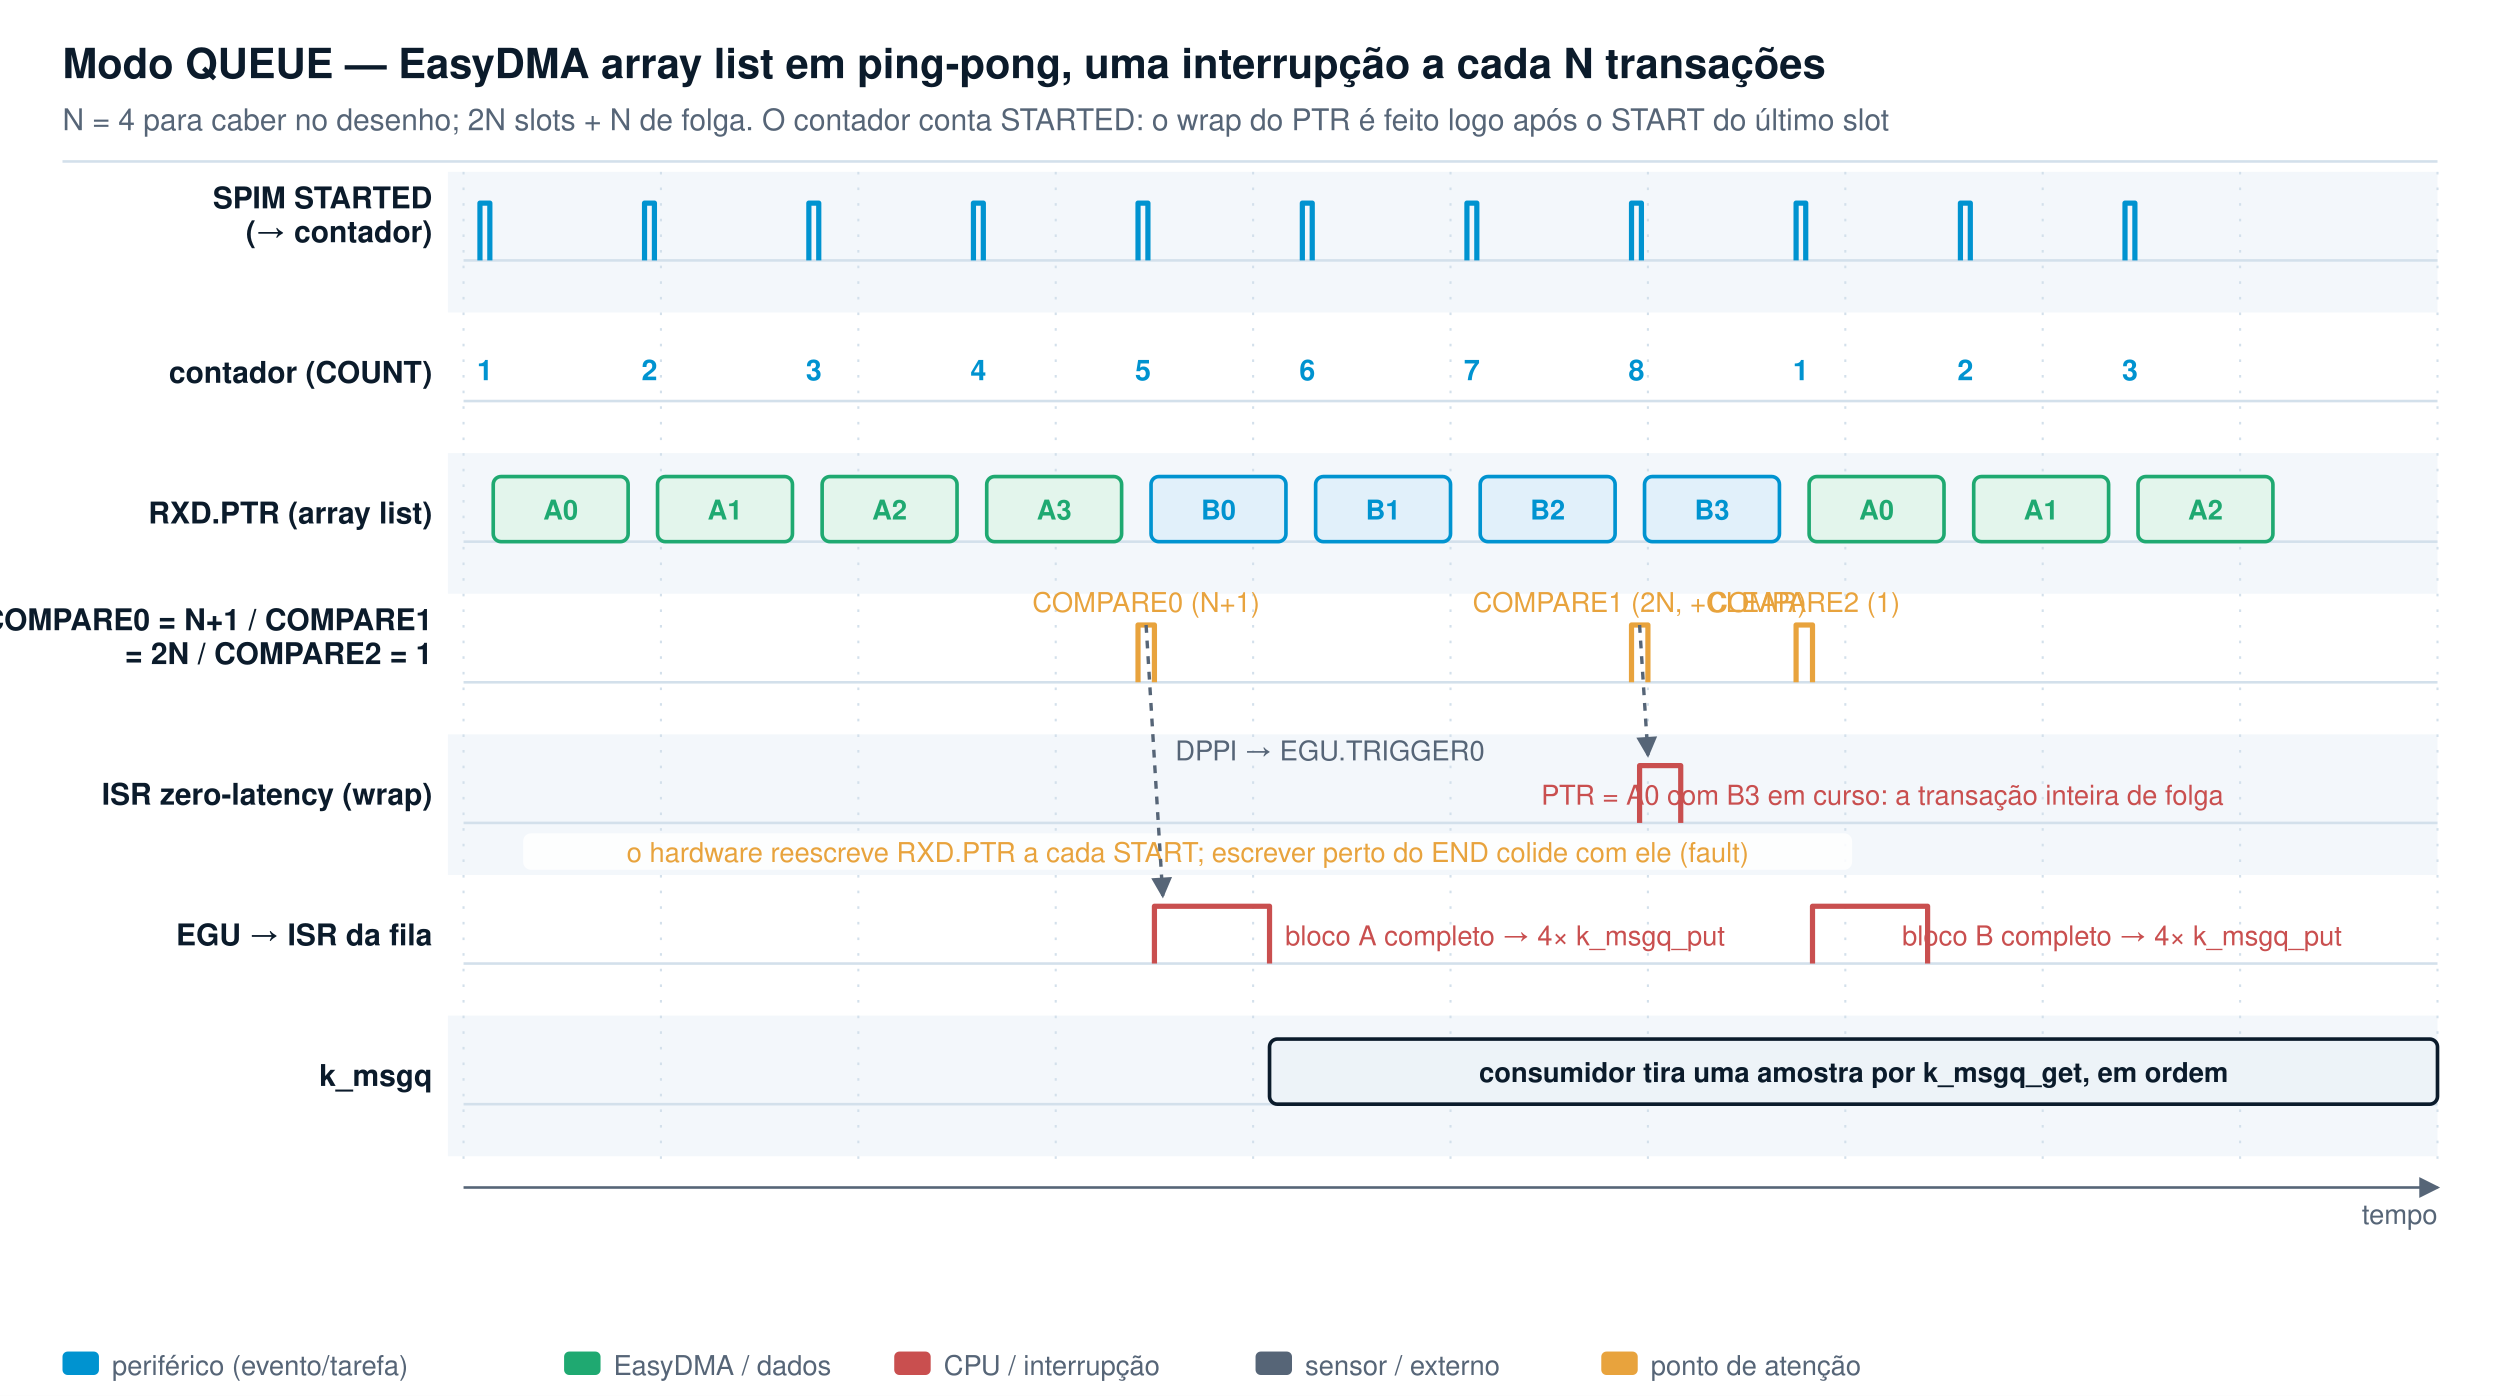
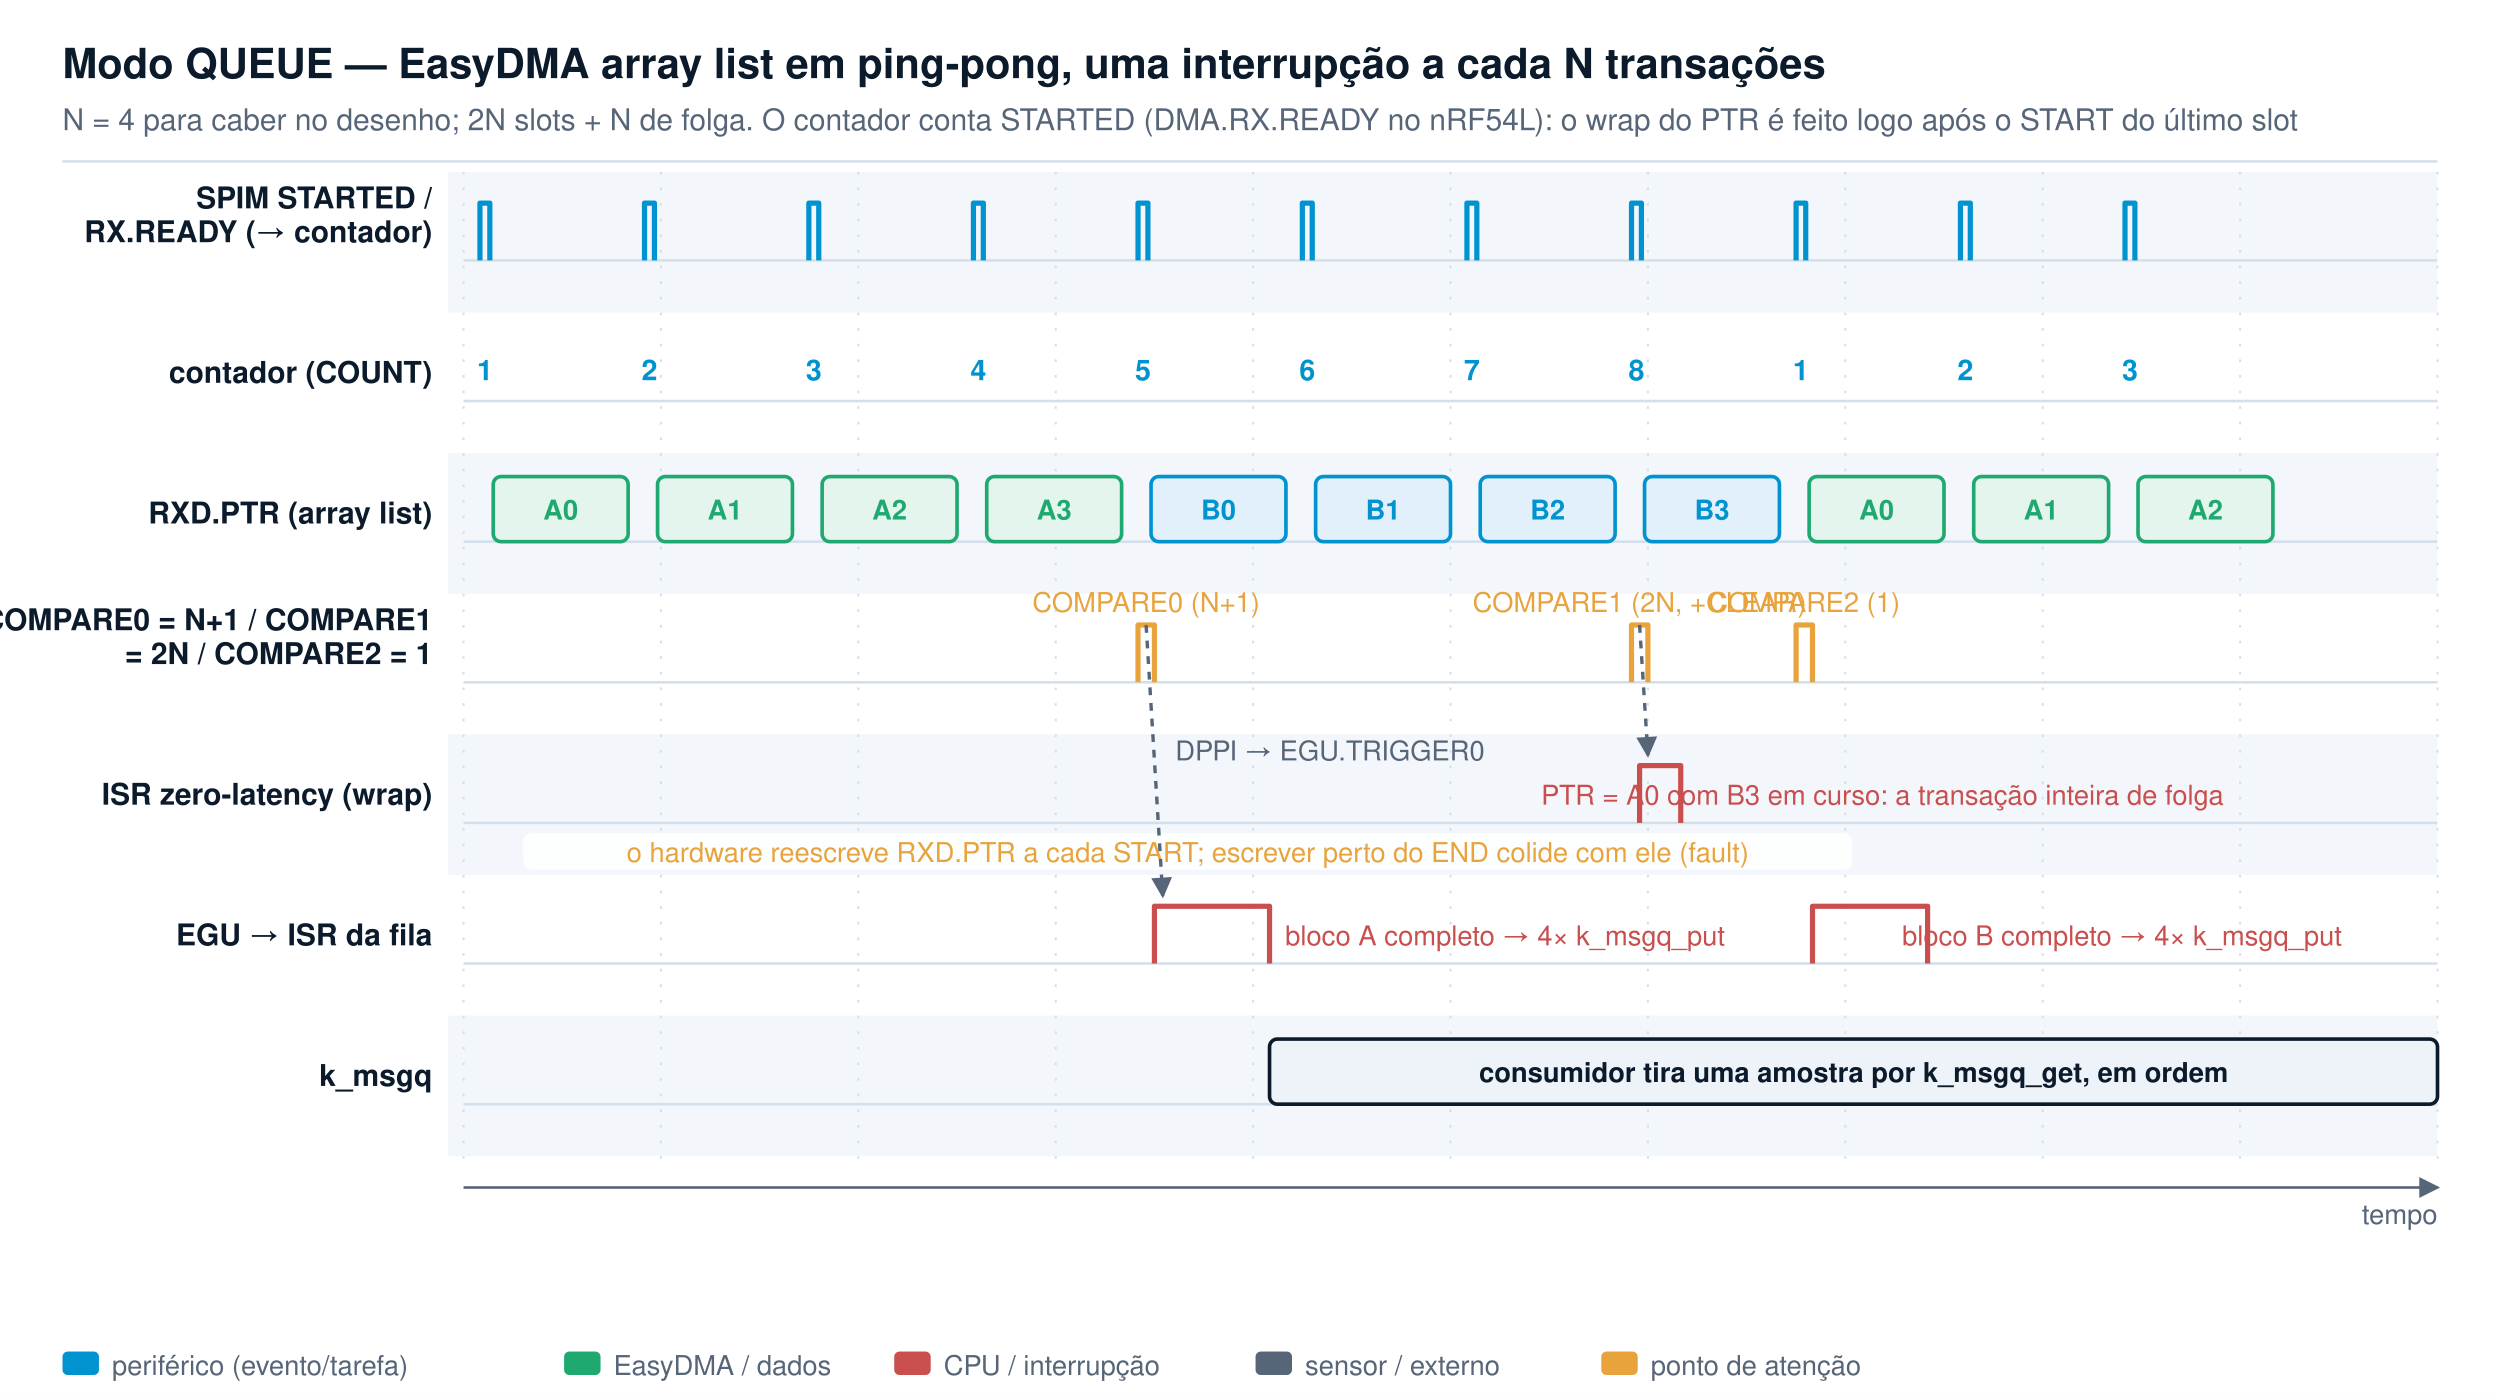
<svg xmlns="http://www.w3.org/2000/svg" width="960" height="536" viewBox="0 0 960 536">
  <defs>
    <marker id="arr" markerWidth="9" markerHeight="9" refX="7" refY="4.5" orient="auto" markerUnits="userSpaceOnUse">
      <path d="M0,0.5 L8,4.5 L0,8.5 z" fill="#566577" />
    </marker>
    <marker id="arr-blue" markerWidth="9" markerHeight="9" refX="7" refY="4.5" orient="auto" markerUnits="userSpaceOnUse">
      <path d="M0,0.5 L8,4.5 L0,8.5 z" fill="#0093D0" />
    </marker>
    <marker id="arr-green" markerWidth="9" markerHeight="9" refX="7" refY="4.5" orient="auto" markerUnits="userSpaceOnUse">
      <path d="M0,0.5 L8,4.5 L0,8.5 z" fill="#1FA971" />
    </marker>
    <marker id="arr-red" markerWidth="9" markerHeight="9" refX="7" refY="4.5" orient="auto" markerUnits="userSpaceOnUse">
      <path d="M0,0.5 L8,4.5 L0,8.5 z" fill="#C94F4F" />
    </marker>
    <filter id="shadow" x="-5%" y="-5%" width="110%" height="120%">
      <feDropShadow dx="0" dy="1.5" stdDeviation="1.5" flood-color="#00224E" flood-opacity="0.12" />
    </filter>
  </defs>
  <rect width="100%" height="100%" fill="white" />
  <text x="24" y="30" fill="#0B1B2B" font-family="Segoe UI, Helvetica Neue, Helvetica, Arial, sans-serif" font-size="16" font-weight="600">Modo QUEUE — EasyDMA array list em ping-pong, uma interrupção a cada N transações</text>
-   <text x="24" y="50" fill="#566577" font-family="Segoe UI, Helvetica Neue, Helvetica, Arial, sans-serif" font-size="11.5">N = 4 para caber no desenho; 2N slots + N de folga. O contador conta STARTED: o wrap do PTR é feito logo após o START do último slot</text>
+   <text x="24" y="50" fill="#566577" font-family="Segoe UI, Helvetica Neue, Helvetica, Arial, sans-serif" font-size="11.5">N = 4 para caber no desenho; 2N slots + N de folga. O contador conta STARTED (DMA.RX.READY no nRF54L): o wrap do PTR é feito logo após o START do último slot</text>
  <line x1="24" y1="62" x2="936" y2="62" stroke="#D3E0EB" stroke-width="1" />
  <rect x="172" y="66" width="764" height="54" fill="#F3F7FB" />
  <line x1="178" y1="100" x2="936" y2="100" stroke="#D3E0EB" stroke-width="1" />
-   <text x="166" y="80" text-anchor="end" fill="#0B1B2B" font-family="Segoe UI, Helvetica Neue, Helvetica, Arial, sans-serif" font-size="11.5" font-weight="600">SPIM STARTED</text>
-   <text x="166" y="93" text-anchor="end" fill="#0B1B2B" font-family="Segoe UI, Helvetica Neue, Helvetica, Arial, sans-serif" font-size="11.5" font-weight="600">(→ contador)</text>
+   <text x="166" y="80" text-anchor="end" fill="#0B1B2B" font-family="Segoe UI, Helvetica Neue, Helvetica, Arial, sans-serif" font-size="11.5" font-weight="600">SPIM STARTED /</text>
+   <text x="166" y="93" text-anchor="end" fill="#0B1B2B" font-family="Segoe UI, Helvetica Neue, Helvetica, Arial, sans-serif" font-size="11.5" font-weight="600">RX.READY (→ contador)</text>
  <line x1="178" y1="154" x2="936" y2="154" stroke="#D3E0EB" stroke-width="1" />
  <text x="166" y="147" text-anchor="end" fill="#0B1B2B" font-family="Segoe UI, Helvetica Neue, Helvetica, Arial, sans-serif" font-size="11.5" font-weight="600">contador (COUNT)</text>
  <rect x="172" y="174" width="764" height="54" fill="#F3F7FB" />
  <line x1="178" y1="208" x2="936" y2="208" stroke="#D3E0EB" stroke-width="1" />
  <text x="166" y="201" text-anchor="end" fill="#0B1B2B" font-family="Segoe UI, Helvetica Neue, Helvetica, Arial, sans-serif" font-size="11.5" font-weight="600">RXD.PTR (array list)</text>
  <line x1="178" y1="262" x2="936" y2="262" stroke="#D3E0EB" stroke-width="1" />
  <text x="166" y="242" text-anchor="end" fill="#0B1B2B" font-family="Segoe UI, Helvetica Neue, Helvetica, Arial, sans-serif" font-size="11.5" font-weight="600">COMPARE0 = N+1 / COMPARE1</text>
  <text x="166" y="255" text-anchor="end" fill="#0B1B2B" font-family="Segoe UI, Helvetica Neue, Helvetica, Arial, sans-serif" font-size="11.5" font-weight="600">= 2N / COMPARE2 = 1</text>
  <rect x="172" y="282" width="764" height="54" fill="#F3F7FB" />
  <line x1="178" y1="316" x2="936" y2="316" stroke="#D3E0EB" stroke-width="1" />
  <text x="166" y="309" text-anchor="end" fill="#0B1B2B" font-family="Segoe UI, Helvetica Neue, Helvetica, Arial, sans-serif" font-size="11.5" font-weight="600">ISR zero-latency (wrap)</text>
  <line x1="178" y1="370" x2="936" y2="370" stroke="#D3E0EB" stroke-width="1" />
  <text x="166" y="363" text-anchor="end" fill="#0B1B2B" font-family="Segoe UI, Helvetica Neue, Helvetica, Arial, sans-serif" font-size="11.5" font-weight="600">EGU → ISR da fila</text>
  <rect x="172" y="390" width="764" height="54" fill="#F3F7FB" />
  <line x1="178" y1="424" x2="936" y2="424" stroke="#D3E0EB" stroke-width="1" />
  <text x="166" y="417" text-anchor="end" fill="#0B1B2B" font-family="Segoe UI, Helvetica Neue, Helvetica, Arial, sans-serif" font-size="11.5" font-weight="600">k_msgq</text>
  <line x1="178.0" y1="66" x2="178.0" y2="448" stroke="#D3E0EB" stroke-width="0.8" stroke-dasharray="1 5" />
  <line x1="253.8" y1="66" x2="253.8" y2="448" stroke="#D3E0EB" stroke-width="0.8" stroke-dasharray="1 5" />
  <line x1="329.6" y1="66" x2="329.6" y2="448" stroke="#D3E0EB" stroke-width="0.8" stroke-dasharray="1 5" />
  <line x1="405.4" y1="66" x2="405.4" y2="448" stroke="#D3E0EB" stroke-width="0.8" stroke-dasharray="1 5" />
  <line x1="481.2" y1="66" x2="481.2" y2="448" stroke="#D3E0EB" stroke-width="0.8" stroke-dasharray="1 5" />
  <line x1="557.0" y1="66" x2="557.0" y2="448" stroke="#D3E0EB" stroke-width="0.8" stroke-dasharray="1 5" />
  <line x1="632.8" y1="66" x2="632.8" y2="448" stroke="#D3E0EB" stroke-width="0.8" stroke-dasharray="1 5" />
  <line x1="708.6" y1="66" x2="708.6" y2="448" stroke="#D3E0EB" stroke-width="0.8" stroke-dasharray="1 5" />
  <line x1="784.4" y1="66" x2="784.4" y2="448" stroke="#D3E0EB" stroke-width="0.8" stroke-dasharray="1 5" />
  <line x1="860.2" y1="66" x2="860.2" y2="448" stroke="#D3E0EB" stroke-width="0.8" stroke-dasharray="1 5" />
  <line x1="936.0" y1="66" x2="936.0" y2="448" stroke="#D3E0EB" stroke-width="0.8" stroke-dasharray="1 5" />
  <path d="M184.3,100.0 V78.0 H188.1 V100.0" fill="none" stroke="#0093D0" stroke-width="2" stroke-linejoin="round" />
  <text x="186.2" y="146.0" fill="#0093D0" text-anchor="middle" font-family="Segoe UI, Helvetica Neue, Helvetica, Arial, sans-serif" font-size="11" font-weight="600">1</text>
  <path d="M247.5,100.0 V78.0 H251.3 V100.0" fill="none" stroke="#0093D0" stroke-width="2" stroke-linejoin="round" />
  <text x="249.4" y="146.0" fill="#0093D0" text-anchor="middle" font-family="Segoe UI, Helvetica Neue, Helvetica, Arial, sans-serif" font-size="11" font-weight="600">2</text>
  <path d="M310.6,100.0 V78.0 H314.4 V100.0" fill="none" stroke="#0093D0" stroke-width="2" stroke-linejoin="round" />
  <text x="312.5" y="146.0" fill="#0093D0" text-anchor="middle" font-family="Segoe UI, Helvetica Neue, Helvetica, Arial, sans-serif" font-size="11" font-weight="600">3</text>
  <path d="M373.8,100.0 V78.0 H377.6 V100.0" fill="none" stroke="#0093D0" stroke-width="2" stroke-linejoin="round" />
  <text x="375.7" y="146.0" fill="#0093D0" text-anchor="middle" font-family="Segoe UI, Helvetica Neue, Helvetica, Arial, sans-serif" font-size="11" font-weight="600">4</text>
  <path d="M437.0,100.0 V78.0 H440.8 V100.0" fill="none" stroke="#0093D0" stroke-width="2" stroke-linejoin="round" />
  <text x="438.9" y="146.0" fill="#0093D0" text-anchor="middle" font-family="Segoe UI, Helvetica Neue, Helvetica, Arial, sans-serif" font-size="11" font-weight="600">5</text>
  <path d="M500.1,100.0 V78.0 H503.9 V100.0" fill="none" stroke="#0093D0" stroke-width="2" stroke-linejoin="round" />
  <text x="502.0" y="146.0" fill="#0093D0" text-anchor="middle" font-family="Segoe UI, Helvetica Neue, Helvetica, Arial, sans-serif" font-size="11" font-weight="600">6</text>
  <path d="M563.3,100.0 V78.0 H567.1 V100.0" fill="none" stroke="#0093D0" stroke-width="2" stroke-linejoin="round" />
  <text x="565.2" y="146.0" fill="#0093D0" text-anchor="middle" font-family="Segoe UI, Helvetica Neue, Helvetica, Arial, sans-serif" font-size="11" font-weight="600">7</text>
  <path d="M626.5,100.0 V78.0 H630.3 V100.0" fill="none" stroke="#0093D0" stroke-width="2" stroke-linejoin="round" />
  <text x="628.4" y="146.0" fill="#0093D0" text-anchor="middle" font-family="Segoe UI, Helvetica Neue, Helvetica, Arial, sans-serif" font-size="11" font-weight="600">8</text>
  <path d="M689.7,100.0 V78.0 H693.4 V100.0" fill="none" stroke="#0093D0" stroke-width="2" stroke-linejoin="round" />
  <text x="691.5" y="146.0" fill="#0093D0" text-anchor="middle" font-family="Segoe UI, Helvetica Neue, Helvetica, Arial, sans-serif" font-size="11" font-weight="600">1</text>
  <path d="M752.8,100.0 V78.0 H756.6 V100.0" fill="none" stroke="#0093D0" stroke-width="2" stroke-linejoin="round" />
  <text x="754.7" y="146.0" fill="#0093D0" text-anchor="middle" font-family="Segoe UI, Helvetica Neue, Helvetica, Arial, sans-serif" font-size="11" font-weight="600">2</text>
  <path d="M816.0,100.0 V78.0 H819.8 V100.0" fill="none" stroke="#0093D0" stroke-width="2" stroke-linejoin="round" />
  <text x="817.9" y="146.0" fill="#0093D0" text-anchor="middle" font-family="Segoe UI, Helvetica Neue, Helvetica, Arial, sans-serif" font-size="11" font-weight="600">3</text>
  <rect x="189.4" y="183.0" width="51.8" height="25" rx="3" fill="#E3F5EC" stroke="#1FA971" stroke-width="1.4" />
  <text x="215.3" y="199.5" fill="#1FA971" text-anchor="middle" font-family="Segoe UI, Helvetica Neue, Helvetica, Arial, sans-serif" font-size="10.5" font-weight="600">A0</text>
  <rect x="252.5" y="183.0" width="51.8" height="25" rx="3" fill="#E3F5EC" stroke="#1FA971" stroke-width="1.4" />
  <text x="278.4" y="199.5" fill="#1FA971" text-anchor="middle" font-family="Segoe UI, Helvetica Neue, Helvetica, Arial, sans-serif" font-size="10.5" font-weight="600">A1</text>
  <rect x="315.7" y="183.0" width="51.8" height="25" rx="3" fill="#E3F5EC" stroke="#1FA971" stroke-width="1.4" />
  <text x="341.6" y="199.5" fill="#1FA971" text-anchor="middle" font-family="Segoe UI, Helvetica Neue, Helvetica, Arial, sans-serif" font-size="10.5" font-weight="600">A2</text>
  <rect x="378.9" y="183.0" width="51.8" height="25" rx="3" fill="#E3F5EC" stroke="#1FA971" stroke-width="1.4" />
  <text x="404.8" y="199.5" fill="#1FA971" text-anchor="middle" font-family="Segoe UI, Helvetica Neue, Helvetica, Arial, sans-serif" font-size="10.5" font-weight="600">A3</text>
  <rect x="442.0" y="183.0" width="51.8" height="25" rx="3" fill="#E1F0FA" stroke="#0093D0" stroke-width="1.4" />
  <text x="467.9" y="199.5" fill="#0093D0" text-anchor="middle" font-family="Segoe UI, Helvetica Neue, Helvetica, Arial, sans-serif" font-size="10.5" font-weight="600">B0</text>
  <rect x="505.2" y="183.0" width="51.8" height="25" rx="3" fill="#E1F0FA" stroke="#0093D0" stroke-width="1.4" />
  <text x="531.1" y="199.5" fill="#0093D0" text-anchor="middle" font-family="Segoe UI, Helvetica Neue, Helvetica, Arial, sans-serif" font-size="10.5" font-weight="600">B1</text>
  <rect x="568.4" y="183.0" width="51.8" height="25" rx="3" fill="#E1F0FA" stroke="#0093D0" stroke-width="1.4" />
  <text x="594.3" y="199.5" fill="#0093D0" text-anchor="middle" font-family="Segoe UI, Helvetica Neue, Helvetica, Arial, sans-serif" font-size="10.5" font-weight="600">B2</text>
  <rect x="631.5" y="183.0" width="51.8" height="25" rx="3" fill="#E1F0FA" stroke="#0093D0" stroke-width="1.4" />
  <text x="657.4" y="199.5" fill="#0093D0" text-anchor="middle" font-family="Segoe UI, Helvetica Neue, Helvetica, Arial, sans-serif" font-size="10.5" font-weight="600">B3</text>
  <rect x="694.7" y="183.0" width="51.8" height="25" rx="3" fill="#E3F5EC" stroke="#1FA971" stroke-width="1.4" />
  <text x="720.6" y="199.5" fill="#1FA971" text-anchor="middle" font-family="Segoe UI, Helvetica Neue, Helvetica, Arial, sans-serif" font-size="10.5" font-weight="600">A0</text>
  <rect x="757.9" y="183.0" width="51.8" height="25" rx="3" fill="#E3F5EC" stroke="#1FA971" stroke-width="1.4" />
  <text x="783.8" y="199.5" fill="#1FA971" text-anchor="middle" font-family="Segoe UI, Helvetica Neue, Helvetica, Arial, sans-serif" font-size="10.5" font-weight="600">A1</text>
  <rect x="821.0" y="183.0" width="51.8" height="25" rx="3" fill="#E3F5EC" stroke="#1FA971" stroke-width="1.4" />
  <text x="846.9" y="199.5" fill="#1FA971" text-anchor="middle" font-family="Segoe UI, Helvetica Neue, Helvetica, Arial, sans-serif" font-size="10.5" font-weight="600">A2</text>
  <path d="M437.0,262.0 V240.0 H443.3 V262.0" fill="none" stroke="#E8A33D" stroke-width="2" stroke-linejoin="round" />
  <text x="440.1" y="235.0" fill="#E8A33D" text-anchor="middle" font-family="Segoe UI, Helvetica Neue, Helvetica, Arial, sans-serif" font-size="10.5">COMPARE0 (N+1)</text>
  <path d="M626.5,262.0 V240.0 H632.8 V262.0" fill="none" stroke="#E8A33D" stroke-width="2" stroke-linejoin="round" />
  <text x="629.6" y="235.0" fill="#E8A33D" text-anchor="middle" font-family="Segoe UI, Helvetica Neue, Helvetica, Arial, sans-serif" font-size="10.5">COMPARE1 (2N, +CLEAR)</text>
  <path d="M689.7,262.0 V240.0 H696.0 V262.0" fill="none" stroke="#E8A33D" stroke-width="2" stroke-linejoin="round" />
  <text x="692.8" y="235.0" fill="#E8A33D" text-anchor="middle" font-family="Segoe UI, Helvetica Neue, Helvetica, Arial, sans-serif" font-size="10.5">COMPARE2 (1)</text>
  <path d="M629.6,316.0 V294.0 H645.4 V316.0" fill="none" stroke="#C94F4F" stroke-width="2" stroke-linejoin="round" />
  <text x="591.8" y="309.0" fill="#C94F4F" text-anchor="start" font-family="Segoe UI, Helvetica Neue, Helvetica, Arial, sans-serif" font-size="10.5">PTR = A0 com B3 em curso: a transação inteira de folga</text>
  <path d="M443.3,370.0 V348.0 H487.5 V370.0" fill="none" stroke="#C94F4F" stroke-width="2" stroke-linejoin="round" />
  <text x="493.5" y="363.0" fill="#C94F4F" text-anchor="start" font-family="Segoe UI, Helvetica Neue, Helvetica, Arial, sans-serif" font-size="10.5">bloco A completo → 4× k_msgq_put</text>
  <path d="M696.0,370.0 V348.0 H740.2 V370.0" fill="none" stroke="#C94F4F" stroke-width="2" stroke-linejoin="round" />
  <text x="730.4" y="363.0" fill="#C94F4F" text-anchor="start" font-family="Segoe UI, Helvetica Neue, Helvetica, Arial, sans-serif" font-size="10.5">bloco B completo → 4× k_msgq_put</text>
  <rect x="487.5" y="399.0" width="448.5" height="25" rx="3" fill="#EDF3F8" stroke="#0B1B2B" stroke-width="1.4" />
  <text x="711.8" y="415.5" fill="#0B1B2B" text-anchor="middle" font-family="Segoe UI, Helvetica Neue, Helvetica, Arial, sans-serif" font-size="10.5" font-weight="600">consumidor tira uma amostra por k_msgq_get, em ordem</text>
  <rect x="200.9" y="320" width="510.3" height="14" rx="3" fill="white" opacity="0.85" />
  <text x="456.1" y="331.0" fill="#E8A33D" text-anchor="middle" font-family="Segoe UI, Helvetica Neue, Helvetica, Arial, sans-serif" font-size="10.5">o hardware reescreve RXD.PTR a cada START; escrever perto do END colide com ele (fault)</text>
  <line x1="629.6" y1="240.0" x2="632.8" y2="290.0" stroke="#566577" stroke-width="1.3" stroke-dasharray="3 3" marker-end="url(#arr)" />
  <line x1="440.1" y1="240.0" x2="446.5" y2="344.0" stroke="#566577" stroke-width="1.3" stroke-dasharray="3 3" marker-end="url(#arr)" />
  <text x="451.3" y="292.0" fill="#566577" text-anchor="start" font-family="Segoe UI, Helvetica Neue, Helvetica, Arial, sans-serif" font-size="10.5">DPPI → EGU.TRIGGER0</text>
  <line x1="178" y1="456" x2="936" y2="456" stroke="#566577" stroke-width="1" marker-end="url(#arr)" />
  <text x="936" y="470" text-anchor="end" fill="#566577" font-family="Segoe UI, Helvetica Neue, Helvetica, Arial, sans-serif" font-size="10.5">tempo</text>
  <rect x="24" y="519" width="14" height="9" rx="2" fill="#0093D0" />
  <text x="43" y="528" fill="#566577" font-family="Segoe UI, Helvetica Neue, Helvetica, Arial, sans-serif" font-size="10.5">periférico (evento/tarefa)</text>
  <rect x="216.61" y="519" width="14" height="9" rx="2" fill="#1FA971" />
  <text x="235.61" y="528" fill="#566577" font-family="Segoe UI, Helvetica Neue, Helvetica, Arial, sans-serif" font-size="10.5">EasyDMA / dados</text>
  <rect x="343.385" y="519" width="14" height="9" rx="2" fill="#C94F4F" />
  <text x="362.385" y="528" fill="#566577" font-family="Segoe UI, Helvetica Neue, Helvetica, Arial, sans-serif" font-size="10.5">CPU / interrupção</text>
  <rect x="482.13" y="519" width="14" height="9" rx="2" fill="#566577" />
  <text x="501.13" y="528" fill="#566577" font-family="Segoe UI, Helvetica Neue, Helvetica, Arial, sans-serif" font-size="10.5">sensor / externo</text>
  <rect x="614.89" y="519" width="14" height="9" rx="2" fill="#E8A33D" />
  <text x="633.89" y="528" fill="#566577" font-family="Segoe UI, Helvetica Neue, Helvetica, Arial, sans-serif" font-size="10.5">ponto de atenção</text>
</svg>
